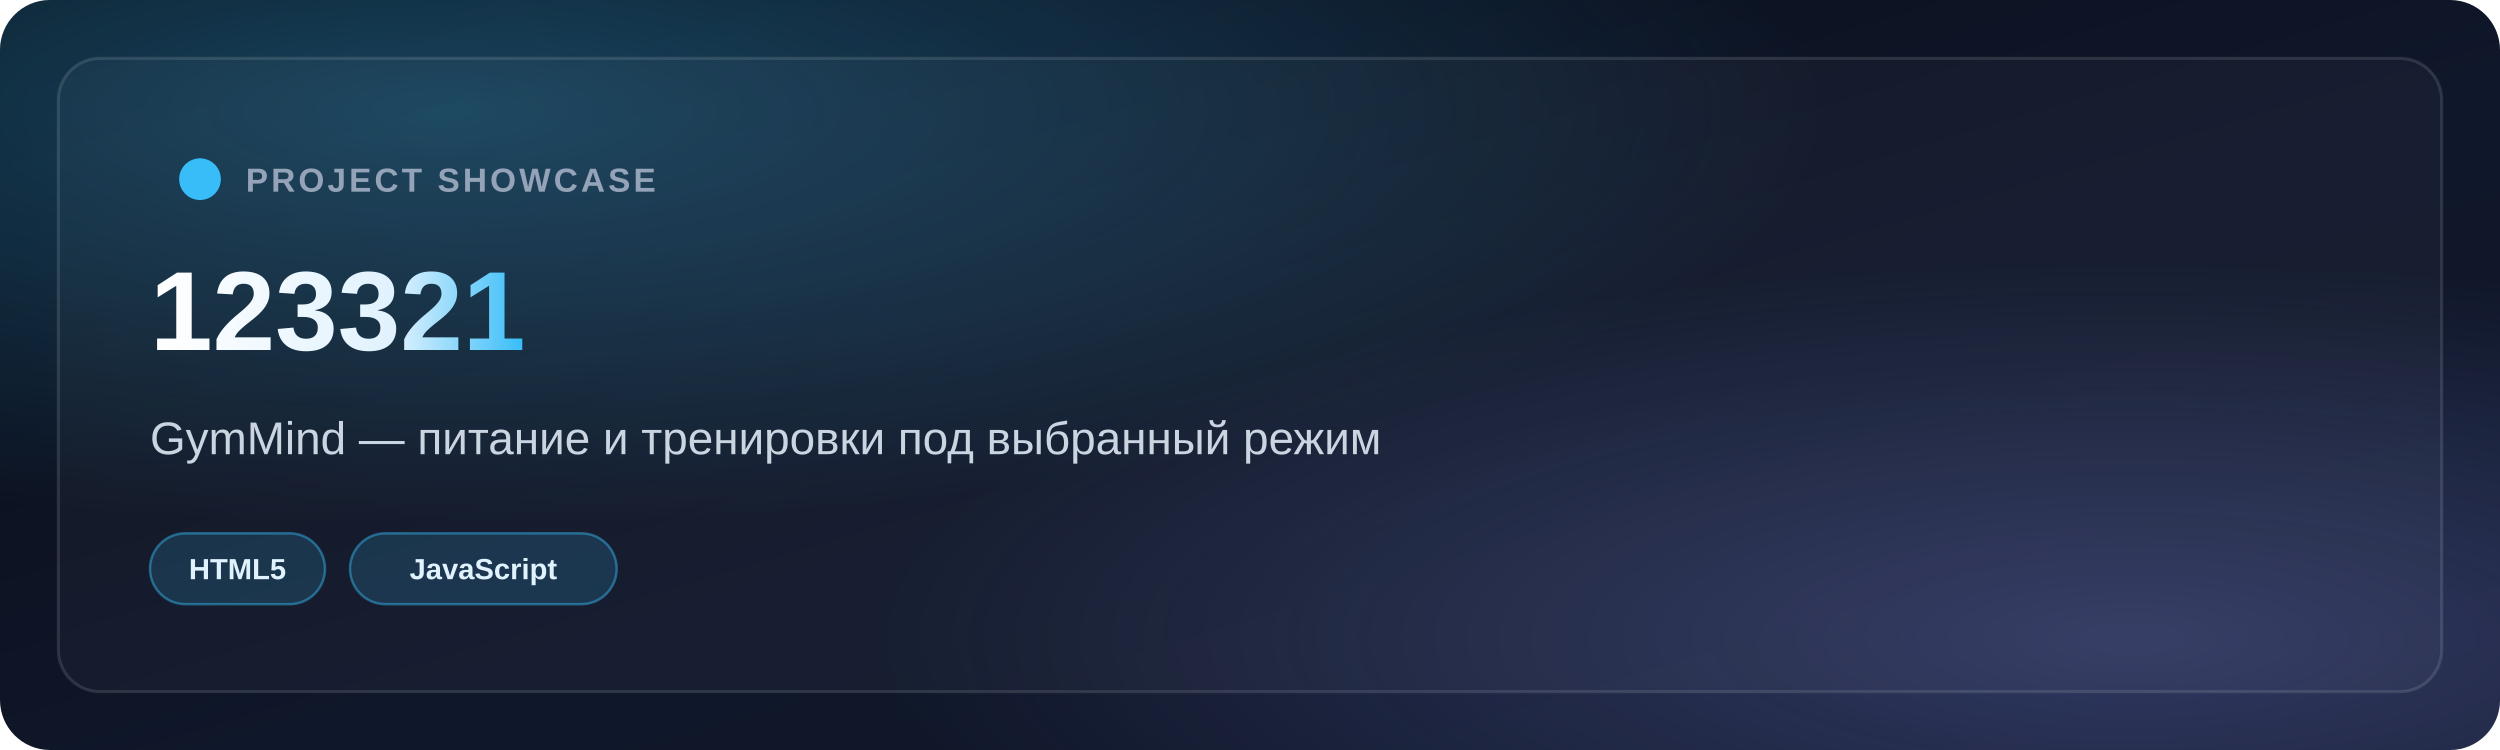
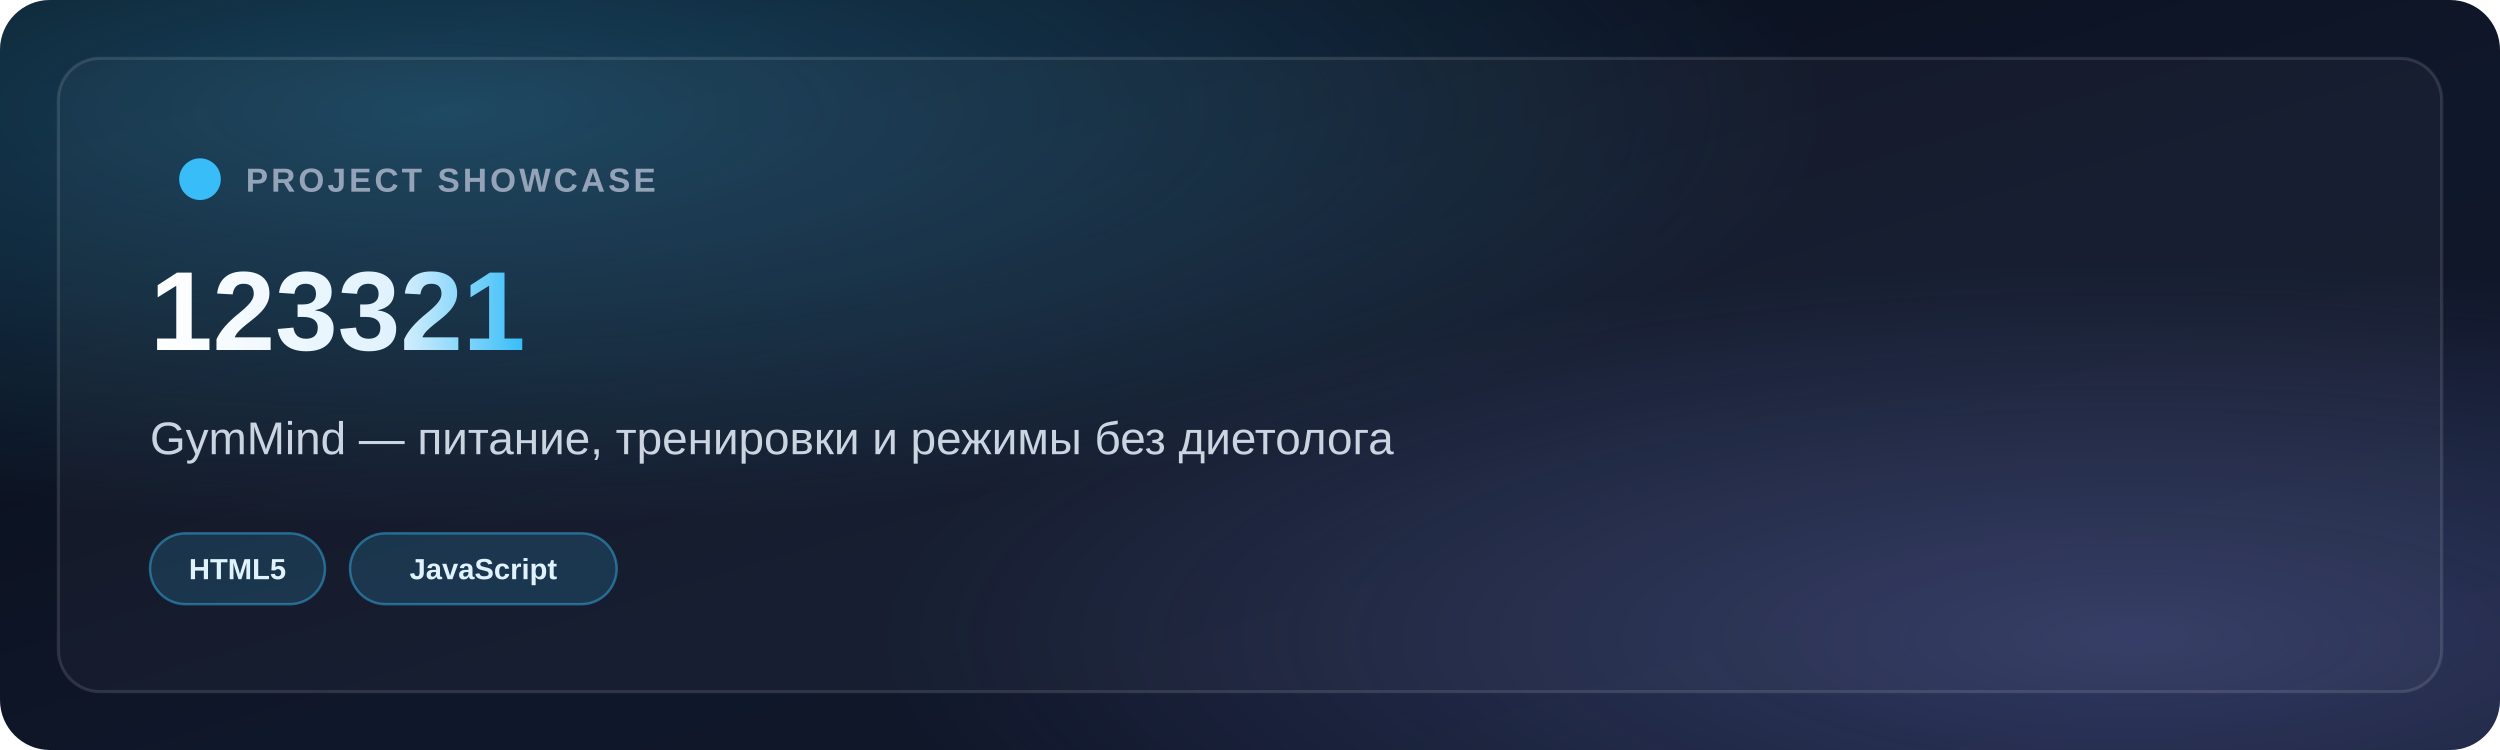
<svg xmlns="http://www.w3.org/2000/svg" width="1200" height="360" viewBox="0 0 1200 360">
  <defs>
    <linearGradient id="bg" x1="0" y1="0" x2="1" y2="1">
      <stop offset="0%" stop-color="#070b14" />
      <stop offset="55%" stop-color="#0f172a" />
      <stop offset="100%" stop-color="#111827" />
    </linearGradient>
    <radialGradient id="glow1" cx="18%" cy="15%" r="55%">
      <stop offset="0%" stop-color="#38bdf8" stop-opacity="0.30" />
      <stop offset="100%" stop-color="#38bdf8" stop-opacity="0" />
    </radialGradient>
    <radialGradient id="glow2" cx="85%" cy="85%" r="50%">
      <stop offset="0%" stop-color="#818cf8" stop-opacity="0.28" />
      <stop offset="100%" stop-color="#818cf8" stop-opacity="0" />
    </radialGradient>
    <linearGradient id="titleGrad" x1="0" y1="0" x2="1" y2="0">
      <stop offset="0%" stop-color="#ffffff" />
      <stop offset="65%" stop-color="#e0f2fe" />
      <stop offset="100%" stop-color="#38bdf8" />
    </linearGradient>
  </defs>
  <rect width="1200" height="360" rx="24" fill="url(#bg)" />
  <rect width="1200" height="360" rx="24" fill="url(#glow1)" />
  <rect width="1200" height="360" rx="24" fill="url(#glow2)" />
  <rect x="28" y="28" width="1144" height="304" rx="20" fill="rgba(255,255,255,0.035)" stroke="rgba(255,255,255,0.12)" stroke-width="1.5" />
  <circle cx="96" cy="86" r="10" fill="#38bdf8" />
  <text x="118" y="92" fill="#94a3b8" font-family="Segoe UI, Arial, sans-serif" font-size="16" font-weight="600" letter-spacing="1.5">PROJECT SHOWCASE</text>
  <text x="72" y="168" fill="url(#titleGrad)" font-family="Segoe UI, Arial, sans-serif" font-size="54" font-weight="800">123321</text>
-   <text x="72" y="218" fill="#cbd5e1" font-family="Segoe UI, Arial, sans-serif" font-size="22" font-weight="400">GymMind — питание и тренировки под выбранный режим</text>
+   <text x="72" y="218" fill="#cbd5e1" font-family="Segoe UI, Arial, sans-serif" font-size="22" font-weight="400">GymMind — питание, тренировки и режимы без диетолога</text>
  <g transform="translate(72, 256)">
    <rect width="84" height="34" rx="17" fill="rgba(56,189,248,0.16)" stroke="rgba(56,189,248,0.45)" stroke-width="1.2" />
    <text x="42" y="22" text-anchor="middle" fill="#e0f2fe" font-family="Segoe UI, Arial, sans-serif" font-size="14" font-weight="600">HTML5</text>
  </g>
  <g transform="translate(168, 256)">
    <rect width="128" height="34" rx="17" fill="rgba(56,189,248,0.16)" stroke="rgba(56,189,248,0.45)" stroke-width="1.2" />
    <text x="64" y="22" text-anchor="middle" fill="#e0f2fe" font-family="Segoe UI, Arial, sans-serif" font-size="14" font-weight="600">JavaScript</text>
  </g>
</svg>
